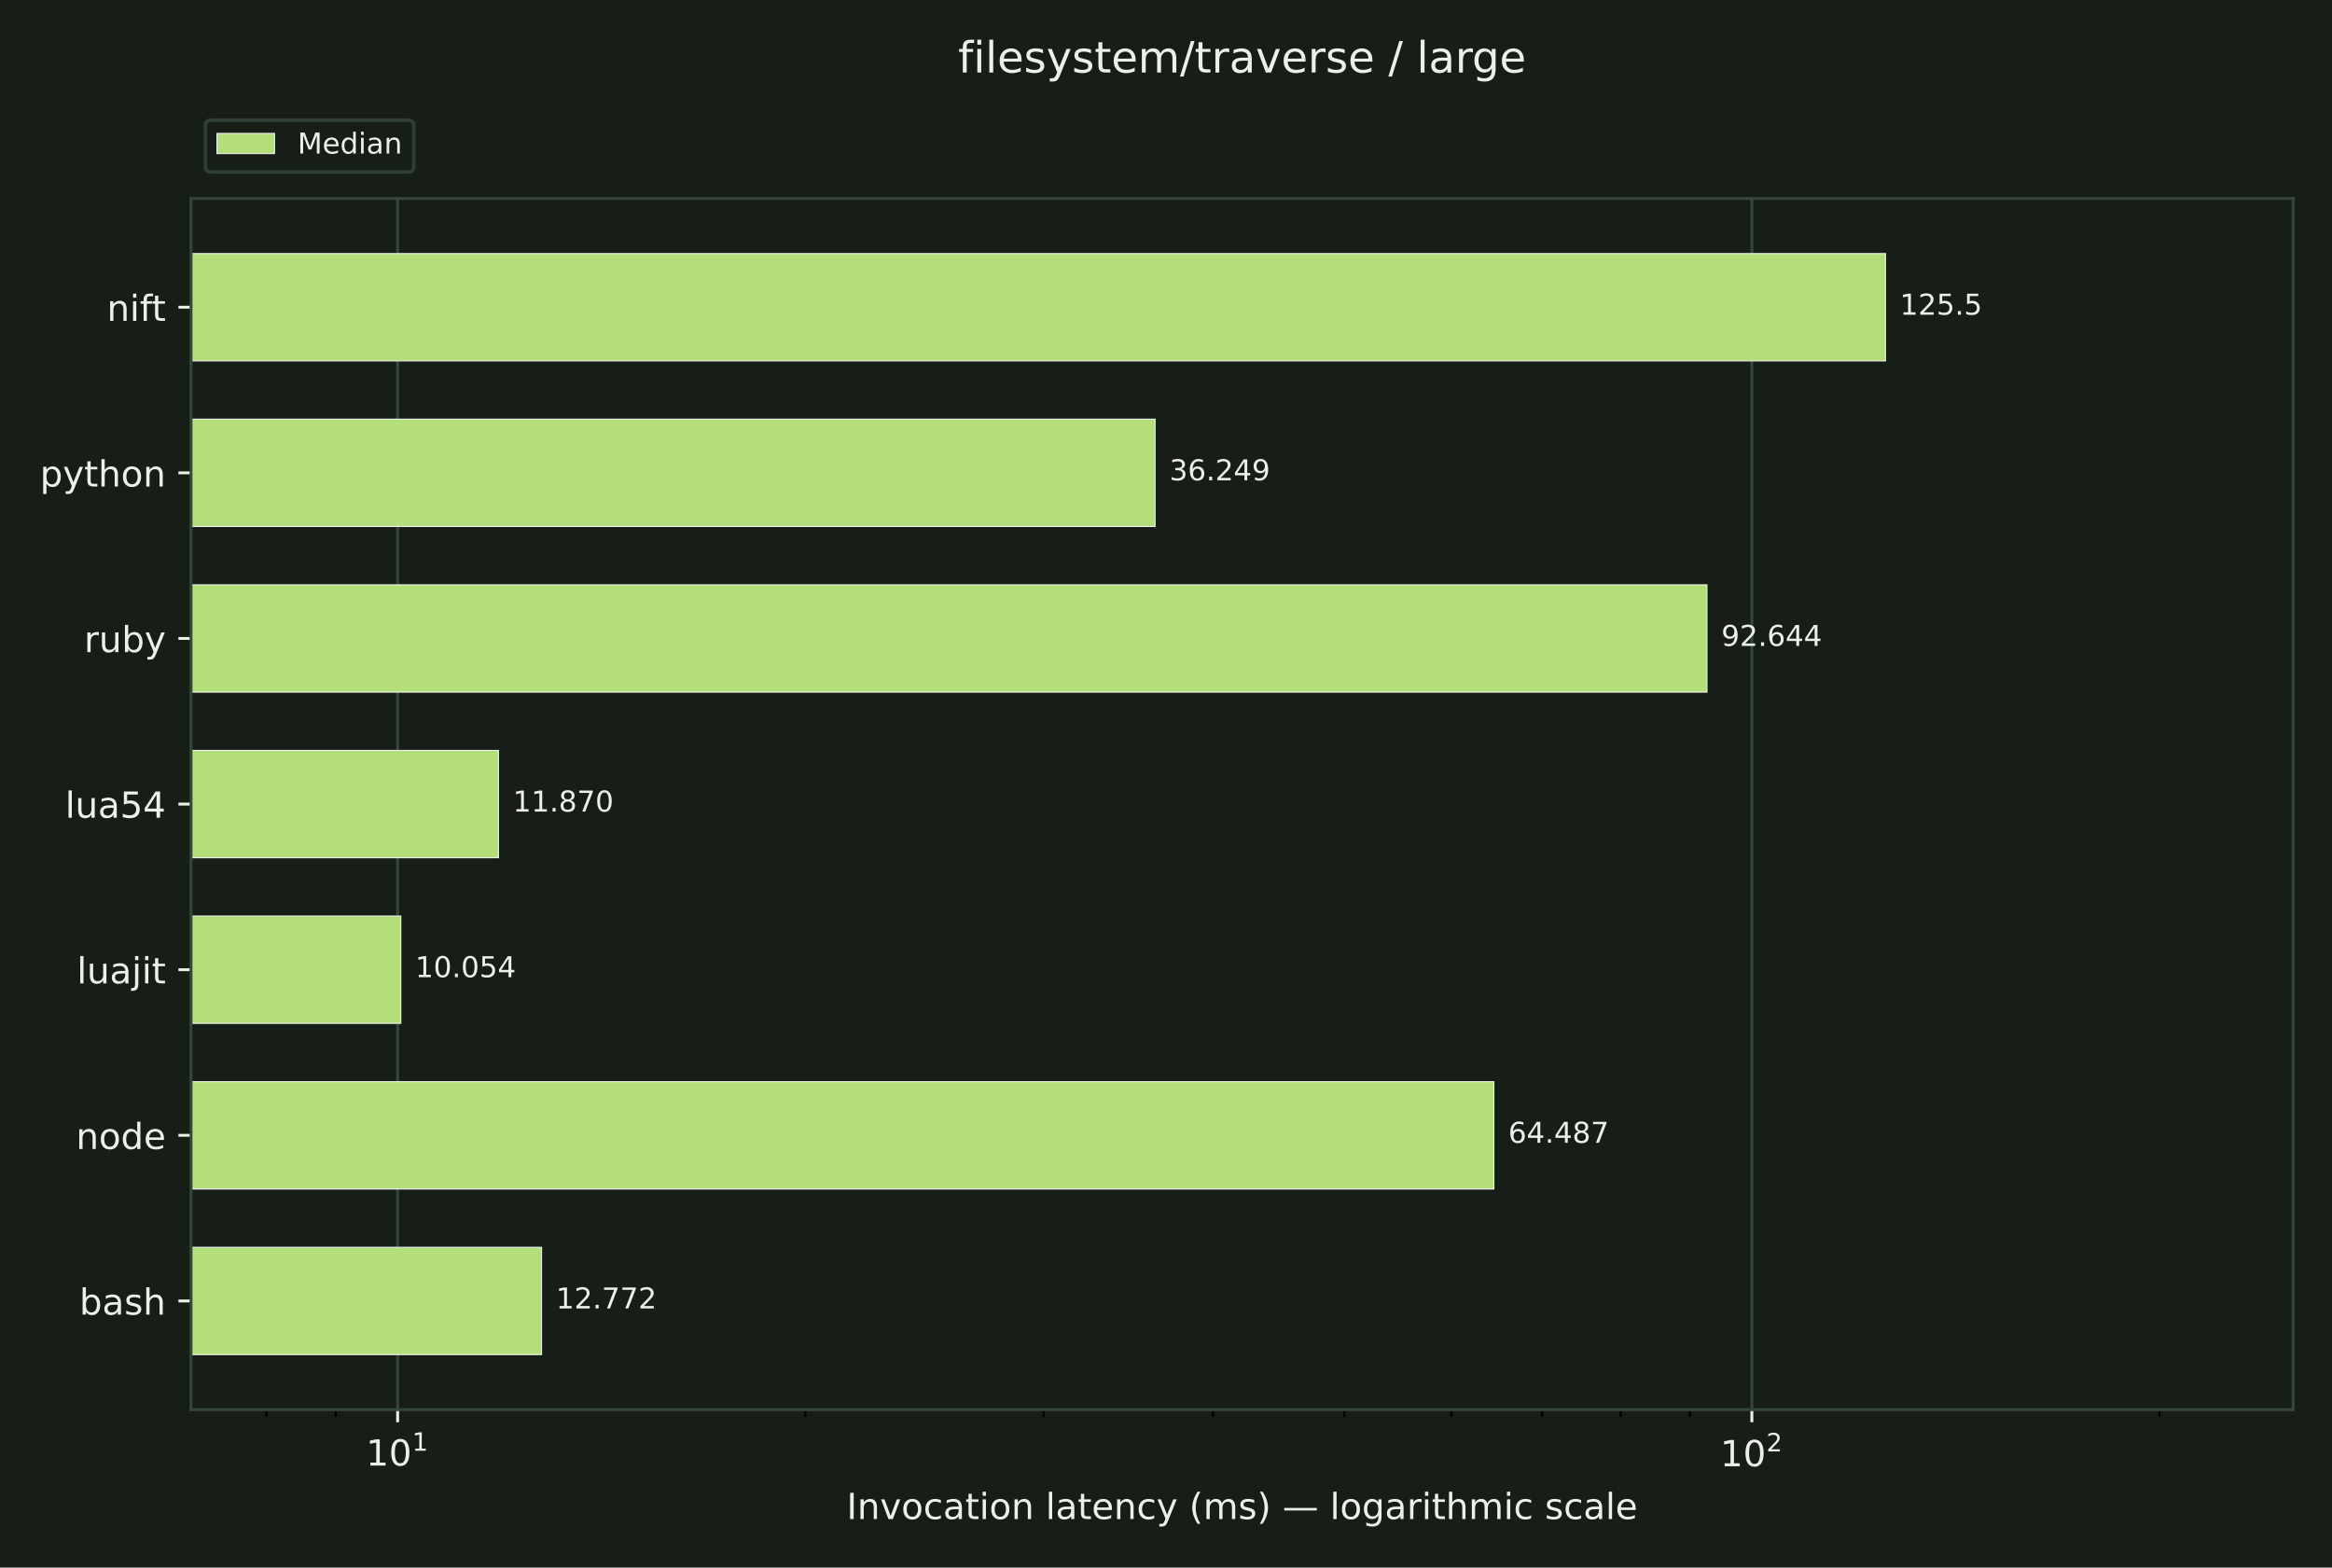
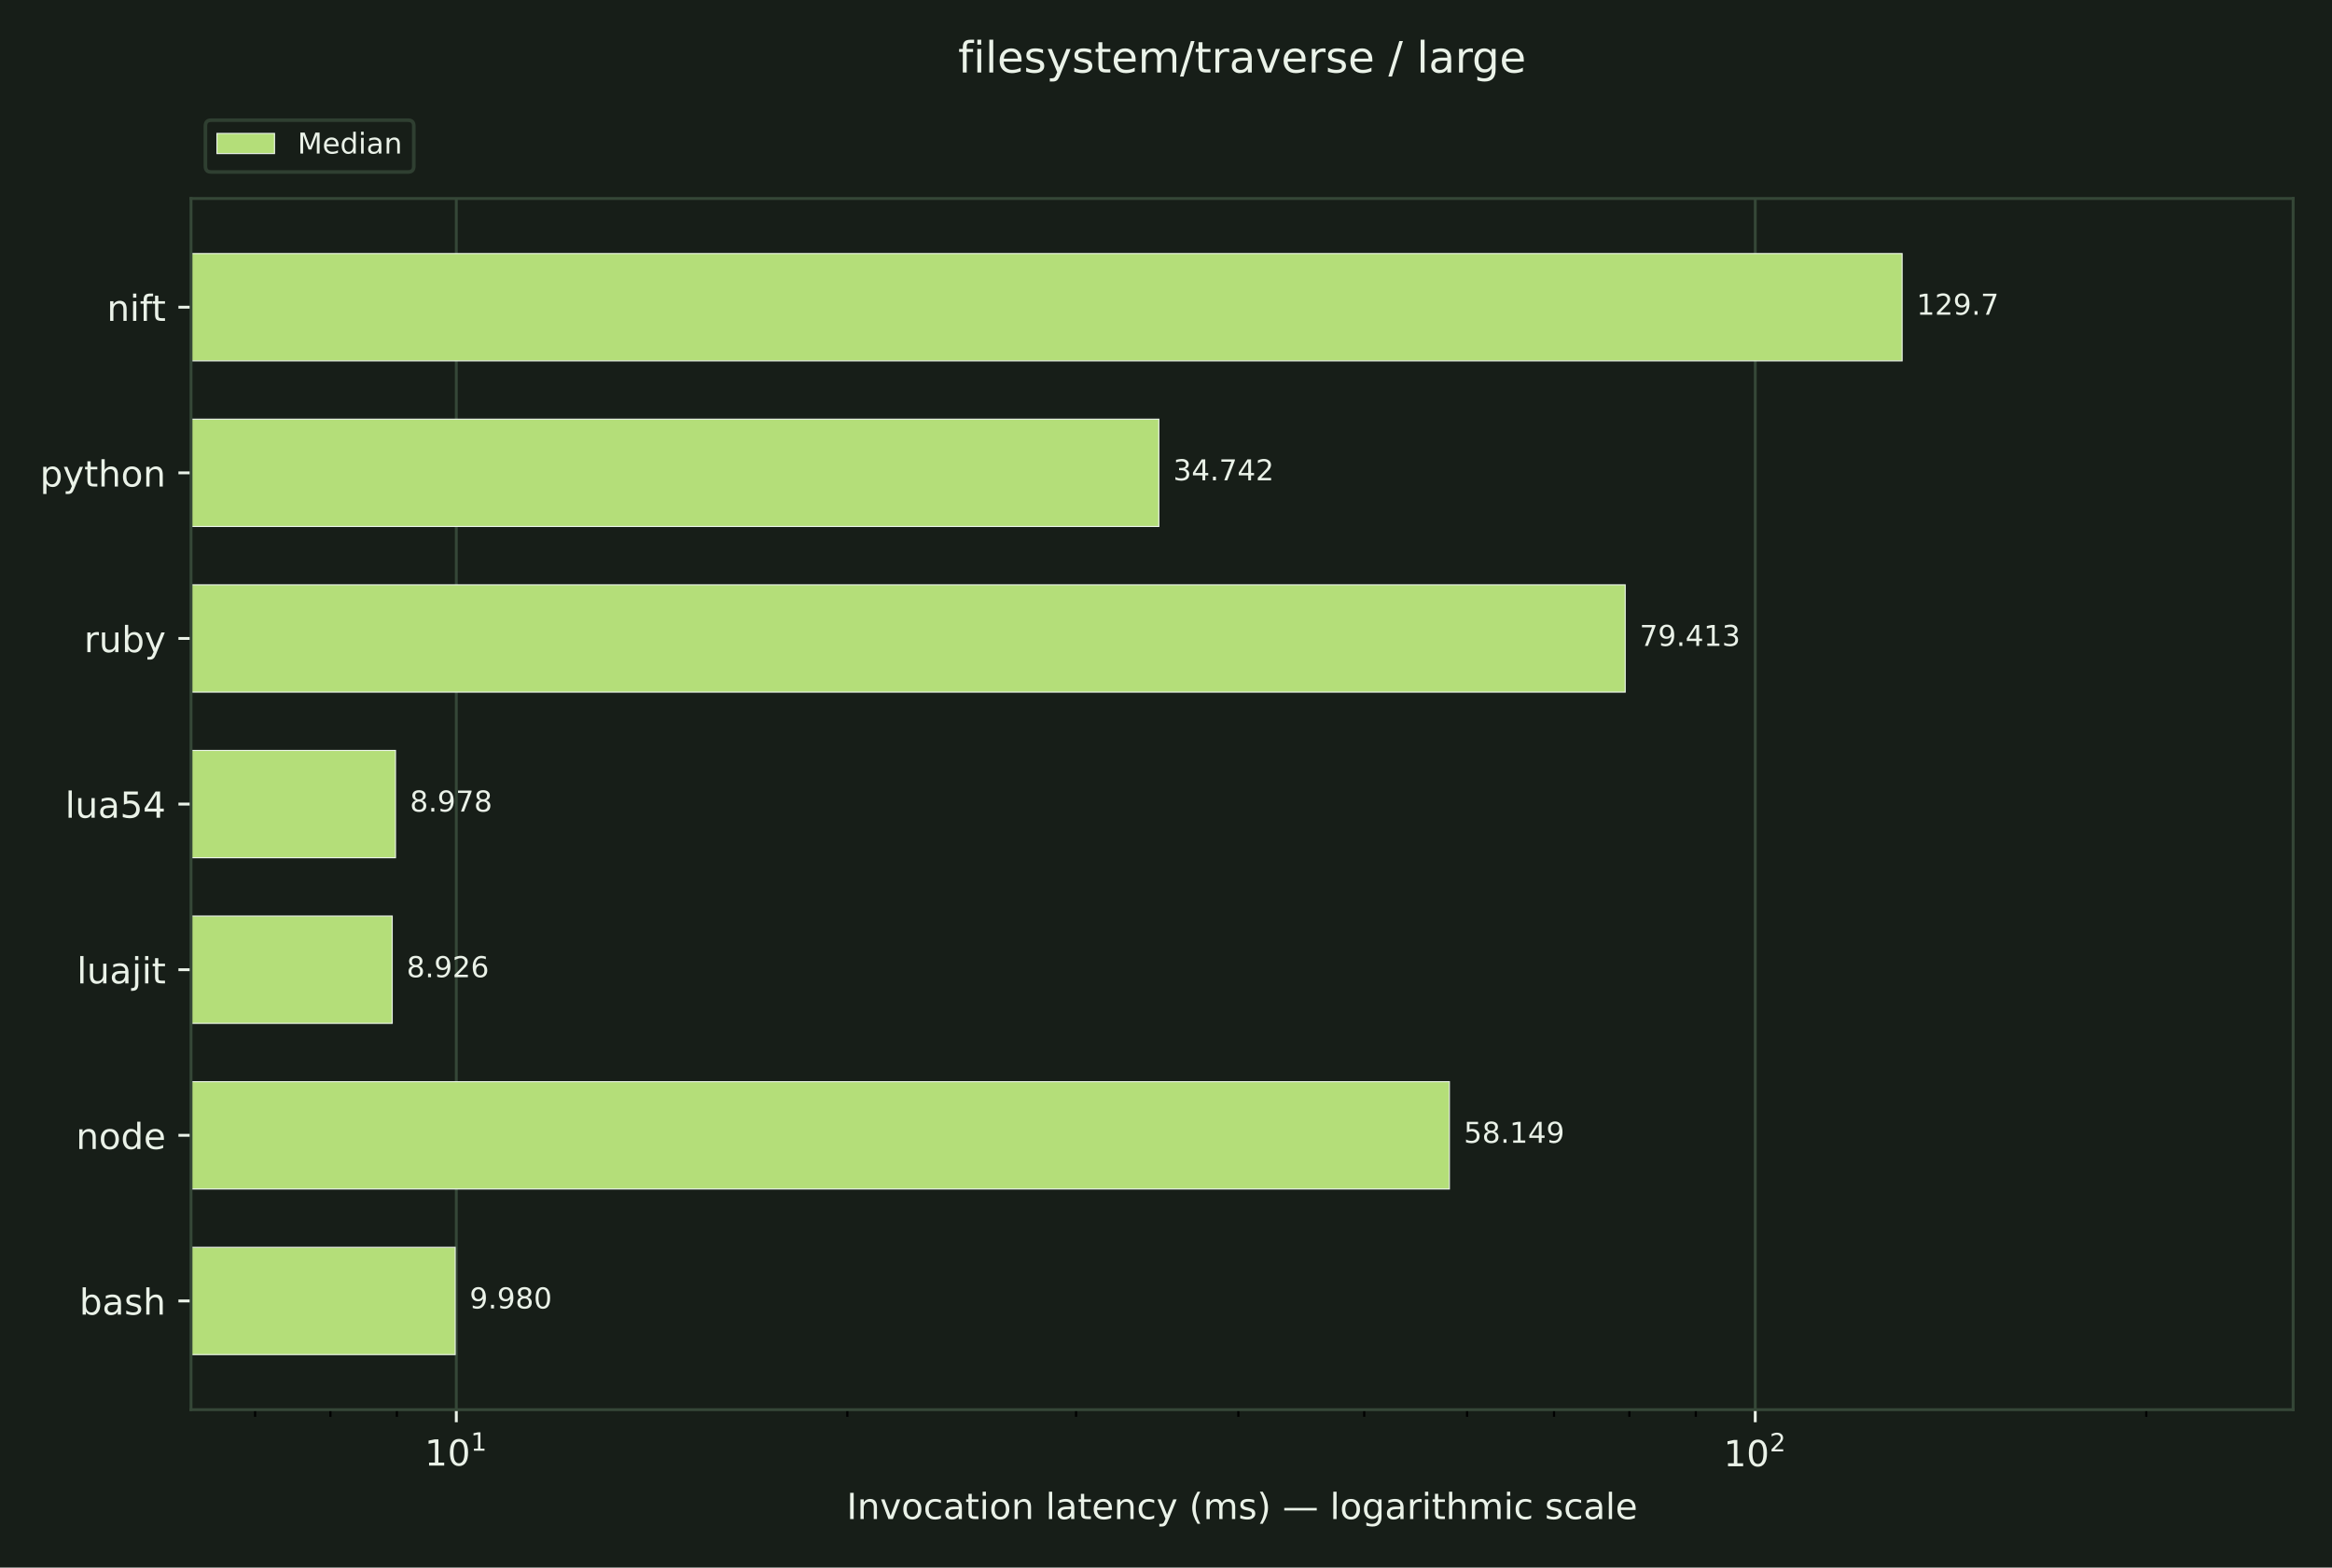
<svg xmlns="http://www.w3.org/2000/svg" xmlns:xlink="http://www.w3.org/1999/xlink" width="648pt" height="435.6pt" viewBox="0 0 648 435.6" version="1.1">
  <defs>
    <style type="text/css">*{stroke-linejoin: round; stroke-linecap: butt}</style>
  </defs>
  <g id="figure_1">
    <g id="patch_1">
      <path d="M 0 435.6  L 648 435.6  L 648 0  L 0 0  z " style="fill: #171e18" />
    </g>
    <g id="axes_1">
      <g id="patch_2">
        <path d="M 53.08 391.715  L 637.2 391.715  L 637.2 55.16  L 53.08 55.16  z " style="fill: #171e18" />
      </g>
      <g id="matplotlib.axis_1">
        <g id="xtick_1">
          <g id="line2d_1">
-             <path d="M 110.492 391.715  L 110.492 55.16  " clip-path="url(#p746bb4a10f)" style="fill: none; stroke: #354737; stroke-width: 0.8; stroke-linecap: square" />
+             <path d="M 126.795 391.715  L 126.795 55.16  " clip-path="url(#p746bb4a10f)" style="fill: none; stroke: #354737; stroke-width: 0.8; stroke-linecap: square" />
          </g>
          <g id="line2d_2">
            <defs>
              <path id="m59518d439b" d="M 0 0  L 0 3.5  " style="stroke: #eaf2e8; stroke-width: 0.8" />
            </defs>
            <g>
-               <use xlink:href="#m59518d439b" x="110.492" y="391.715" style="fill: #eaf2e8; stroke: #eaf2e8; stroke-width: 0.8" />
+               <use xlink:href="#m59518d439b" x="126.795" y="391.715" style="fill: #eaf2e8; stroke: #eaf2e8; stroke-width: 0.8" />
            </g>
          </g>
          <g id="text_1">
-             <g style="fill: #eaf2e8" transform="translate(101.6922 408.0153)">
+             <g style="fill: #eaf2e8" transform="translate(117.9948 408.0153)">
              <text>
                <tspan x="0" y="-0.762" style="font-size: 10px; font-family: 'DejaVu Sans'; fill: #eaf2e8">1</tspan>
                <tspan x="6.362" y="-0.762" style="font-size: 10px; font-family: 'DejaVu Sans'; fill: #eaf2e8">0</tspan>
                <tspan x="12.82" y="-4.892" style="font-size: 7px; font-family: 'DejaVu Sans'; fill: #eaf2e8">1</tspan>
              </text>
            </g>
          </g>
        </g>
        <g id="xtick_2">
          <g id="line2d_3">
-             <path d="M 486.797 391.715  L 486.797 55.16  " clip-path="url(#p746bb4a10f)" style="fill: none; stroke: #354737; stroke-width: 0.8; stroke-linecap: square" />
+             <path d="M 487.734 391.715  L 487.734 55.16  " clip-path="url(#p746bb4a10f)" style="fill: none; stroke: #354737; stroke-width: 0.8; stroke-linecap: square" />
          </g>
          <g id="line2d_4">
            <g>
-               <use xlink:href="#m59518d439b" x="486.797" y="391.715" style="fill: #eaf2e8; stroke: #eaf2e8; stroke-width: 0.8" />
+               <use xlink:href="#m59518d439b" x="487.734" y="391.715" style="fill: #eaf2e8; stroke: #eaf2e8; stroke-width: 0.8" />
            </g>
          </g>
          <g id="text_2">
-             <g style="fill: #eaf2e8" transform="translate(477.9972 408.1153)">
+             <g style="fill: #eaf2e8" transform="translate(478.9336 408.1153)">
              <text>
                <tspan x="0" y="-0.675" style="font-size: 10px; font-family: 'DejaVu Sans'; fill: #eaf2e8">1</tspan>
                <tspan x="6.362" y="-0.675" style="font-size: 10px; font-family: 'DejaVu Sans'; fill: #eaf2e8">0</tspan>
                <tspan x="12.82" y="-4.805" style="font-size: 7px; font-family: 'DejaVu Sans'; fill: #eaf2e8">2</tspan>
              </text>
            </g>
          </g>
        </g>
        <g id="xtick_3">
          <g id="line2d_5">
            <defs>
              <path id="m1d4f00b2ae" d="M 0 0  L 0 2  " style="stroke: #000000; stroke-width: 0.6" />
            </defs>
            <g>
-               <use xlink:href="#m1d4f00b2ae" x="74.024" y="391.715" style="stroke: #000000; stroke-width: 0.6" />
+               <use xlink:href="#m1d4f00b2ae" x="70.885" y="391.715" style="stroke: #000000; stroke-width: 0.6" />
            </g>
          </g>
        </g>
        <g id="xtick_4">
          <g id="line2d_6">
            <g>
-               <use xlink:href="#m1d4f00b2ae" x="93.273" y="391.715" style="stroke: #000000; stroke-width: 0.6" />
+               <use xlink:href="#m1d4f00b2ae" x="91.816" y="391.715" style="stroke: #000000; stroke-width: 0.6" />
            </g>
          </g>
        </g>
        <g id="xtick_5">
          <g id="line2d_7">
            <g>
-               <use xlink:href="#m1d4f00b2ae" x="223.771" y="391.715" style="stroke: #000000; stroke-width: 0.6" />
+               <use xlink:href="#m1d4f00b2ae" x="110.279" y="391.715" style="stroke: #000000; stroke-width: 0.6" />
            </g>
          </g>
        </g>
        <g id="xtick_6">
          <g id="line2d_8">
            <g>
-               <use xlink:href="#m1d4f00b2ae" x="290.035" y="391.715" style="stroke: #000000; stroke-width: 0.6" />
+               <use xlink:href="#m1d4f00b2ae" x="235.448" y="391.715" style="stroke: #000000; stroke-width: 0.6" />
            </g>
          </g>
        </g>
        <g id="xtick_7">
          <g id="line2d_9">
            <g>
-               <use xlink:href="#m1d4f00b2ae" x="337.05" y="391.715" style="stroke: #000000; stroke-width: 0.6" />
+               <use xlink:href="#m1d4f00b2ae" x="299.006" y="391.715" style="stroke: #000000; stroke-width: 0.6" />
            </g>
          </g>
        </g>
        <g id="xtick_8">
          <g id="line2d_10">
            <g>
-               <use xlink:href="#m1d4f00b2ae" x="373.518" y="391.715" style="stroke: #000000; stroke-width: 0.6" />
+               <use xlink:href="#m1d4f00b2ae" x="344.102" y="391.715" style="stroke: #000000; stroke-width: 0.6" />
            </g>
          </g>
        </g>
        <g id="xtick_9">
          <g id="line2d_11">
            <g>
-               <use xlink:href="#m1d4f00b2ae" x="403.314" y="391.715" style="stroke: #000000; stroke-width: 0.6" />
+               <use xlink:href="#m1d4f00b2ae" x="379.08" y="391.715" style="stroke: #000000; stroke-width: 0.6" />
            </g>
          </g>
        </g>
        <g id="xtick_10">
          <g id="line2d_12">
            <g>
-               <use xlink:href="#m1d4f00b2ae" x="428.507" y="391.715" style="stroke: #000000; stroke-width: 0.6" />
+               <use xlink:href="#m1d4f00b2ae" x="407.66" y="391.715" style="stroke: #000000; stroke-width: 0.6" />
            </g>
          </g>
        </g>
        <g id="xtick_11">
          <g id="line2d_13">
            <g>
-               <use xlink:href="#m1d4f00b2ae" x="450.33" y="391.715" style="stroke: #000000; stroke-width: 0.6" />
+               <use xlink:href="#m1d4f00b2ae" x="431.823" y="391.715" style="stroke: #000000; stroke-width: 0.6" />
            </g>
          </g>
        </g>
        <g id="xtick_12">
          <g id="line2d_14">
            <g>
-               <use xlink:href="#m1d4f00b2ae" x="469.578" y="391.715" style="stroke: #000000; stroke-width: 0.6" />
+               <use xlink:href="#m1d4f00b2ae" x="452.755" y="391.715" style="stroke: #000000; stroke-width: 0.6" />
            </g>
          </g>
        </g>
        <g id="xtick_13">
          <g id="line2d_15">
            <g>
-               <use xlink:href="#m1d4f00b2ae" x="600.076" y="391.715" style="stroke: #000000; stroke-width: 0.6" />
+               <use xlink:href="#m1d4f00b2ae" x="471.218" y="391.715" style="stroke: #000000; stroke-width: 0.6" />
+             </g>
+           </g>
+         </g>
+         <g id="xtick_14">
+           <g id="line2d_16">
+             <g>
+               <use xlink:href="#m1d4f00b2ae" x="596.387" y="391.715" style="stroke: #000000; stroke-width: 0.6" />
            </g>
          </g>
        </g>
        <g id="text_3">
          <text style="font-size: 10px; font-family: 'DejaVu Sans'; text-anchor: middle; fill: #eaf2e8" x="345.14" y="422.116" transform="rotate(-0 345.14 422.1161)">Invocation latency (ms) — logarithmic scale</text>
        </g>
      </g>
      <g id="matplotlib.axis_2">
        <g id="ytick_1">
-           <g id="line2d_16">
+           <g id="line2d_17">
            <defs>
              <path id="mf8918c31de" d="M 0 0  L -3.5 0  " style="stroke: #eaf2e8; stroke-width: 0.8" />
            </defs>
            <g>
              <use xlink:href="#mf8918c31de" x="53.08" y="85.369" style="fill: #eaf2e8; stroke: #eaf2e8; stroke-width: 0.8" />
            </g>
          </g>
          <g id="text_4">
            <text style="font-size: 10px; font-family: 'DejaVu Sans'; text-anchor: end; fill: #eaf2e8" x="46.08" y="89.169" transform="rotate(-0 46.08 89.16857)">nift</text>
          </g>
        </g>
        <g id="ytick_2">
-           <g id="line2d_17">
+           <g id="line2d_18">
            <g>
              <use xlink:href="#mf8918c31de" x="53.08" y="131.392" style="fill: #eaf2e8; stroke: #eaf2e8; stroke-width: 0.8" />
            </g>
          </g>
          <g id="text_5">
            <text style="font-size: 10px; font-family: 'DejaVu Sans'; text-anchor: end; fill: #eaf2e8" x="46.08" y="135.191" transform="rotate(-0 46.08 135.1913)">python</text>
          </g>
        </g>
        <g id="ytick_3">
-           <g id="line2d_18">
+           <g id="line2d_19">
            <g>
              <use xlink:href="#mf8918c31de" x="53.08" y="177.415" style="fill: #eaf2e8; stroke: #eaf2e8; stroke-width: 0.8" />
            </g>
          </g>
          <g id="text_6">
            <text style="font-size: 10px; font-family: 'DejaVu Sans'; text-anchor: end; fill: #eaf2e8" x="46.08" y="181.214" transform="rotate(-0 46.08 181.2141)">ruby</text>
          </g>
        </g>
        <g id="ytick_4">
-           <g id="line2d_19">
+           <g id="line2d_20">
            <g>
              <use xlink:href="#mf8918c31de" x="53.08" y="223.438" style="fill: #eaf2e8; stroke: #eaf2e8; stroke-width: 0.8" />
            </g>
          </g>
          <g id="text_7">
            <text style="font-size: 10px; font-family: 'DejaVu Sans'; text-anchor: end; fill: #eaf2e8" x="46.08" y="227.237" transform="rotate(-0 46.08 227.2369)">lua54</text>
          </g>
        </g>
        <g id="ytick_5">
-           <g id="line2d_20">
+           <g id="line2d_21">
            <g>
              <use xlink:href="#mf8918c31de" x="53.08" y="269.46" style="fill: #eaf2e8; stroke: #eaf2e8; stroke-width: 0.8" />
            </g>
          </g>
          <g id="text_8">
            <text style="font-size: 10px; font-family: 'DejaVu Sans'; text-anchor: end; fill: #eaf2e8" x="46.08" y="273.26" transform="rotate(-0 46.08 273.2596)">luajit</text>
          </g>
        </g>
        <g id="ytick_6">
-           <g id="line2d_21">
+           <g id="line2d_22">
            <g>
              <use xlink:href="#mf8918c31de" x="53.08" y="315.483" style="fill: #eaf2e8; stroke: #eaf2e8; stroke-width: 0.8" />
            </g>
          </g>
          <g id="text_9">
            <text style="font-size: 10px; font-family: 'DejaVu Sans'; text-anchor: end; fill: #eaf2e8" x="46.08" y="319.282" transform="rotate(-0 46.08 319.2824)">node</text>
          </g>
        </g>
        <g id="ytick_7">
-           <g id="line2d_22">
+           <g id="line2d_23">
            <g>
              <use xlink:href="#mf8918c31de" x="53.08" y="361.506" style="fill: #eaf2e8; stroke: #eaf2e8; stroke-width: 0.8" />
            </g>
          </g>
          <g id="text_10">
            <text style="font-size: 10px; font-family: 'DejaVu Sans'; text-anchor: end; fill: #eaf2e8" x="46.08" y="365.305" transform="rotate(-0 46.08 365.3052)">bash</text>
          </g>
        </g>
      </g>
      <g id="patch_3">
-         <path d="M -376570.848 70.458  L 523.921 70.458  L 523.921 100.281  L -376570.848 100.281  z " clip-path="url(#p746bb4a10f)" style="fill: #b4de79; stroke: #eaf2e8; stroke-width: 0.3; stroke-linejoin: miter" />
+         <path d="M -361172.935 70.458  L 528.547 70.458  L 528.547 100.281  L -361172.935 100.281  z " clip-path="url(#p746bb4a10f)" style="fill: #b4de79; stroke: #eaf2e8; stroke-width: 0.3; stroke-linejoin: miter" />
      </g>
      <g id="patch_4">
-         <path d="M -376570.848 116.481  L 320.957 116.481  L 320.957 146.303  L -376570.848 146.303  z " clip-path="url(#p746bb4a10f)" style="fill: #b4de79; stroke: #eaf2e8; stroke-width: 0.3; stroke-linejoin: miter" />
+         <path d="M -361172.935 116.481  L 322.009 116.481  L 322.009 146.303  L -361172.935 146.303  z " clip-path="url(#p746bb4a10f)" style="fill: #b4de79; stroke: #eaf2e8; stroke-width: 0.3; stroke-linejoin: miter" />
      </g>
      <g id="patch_5">
-         <path d="M -376570.848 162.504  L 474.31 162.504  L 474.31 192.326  L -376570.848 192.326  z " clip-path="url(#p746bb4a10f)" style="fill: #b4de79; stroke: #eaf2e8; stroke-width: 0.3; stroke-linejoin: miter" />
+         <path d="M -361172.935 162.504  L 451.6 162.504  L 451.6 192.326  L -361172.935 192.326  z " clip-path="url(#p746bb4a10f)" style="fill: #b4de79; stroke: #eaf2e8; stroke-width: 0.3; stroke-linejoin: miter" />
      </g>
      <g id="patch_6">
-         <path d="M -376570.848 208.526  L 138.511 208.526  L 138.511 238.349  L -376570.848 238.349  z " clip-path="url(#p746bb4a10f)" style="fill: #b4de79; stroke: #eaf2e8; stroke-width: 0.3; stroke-linejoin: miter" />
+         <path d="M -361172.935 208.526  L 109.899 208.526  L 109.899 238.349  L -361172.935 238.349  z " clip-path="url(#p746bb4a10f)" style="fill: #b4de79; stroke: #eaf2e8; stroke-width: 0.3; stroke-linejoin: miter" />
      </g>
      <g id="patch_7">
-         <path d="M -376570.848 254.549  L 111.37 254.549  L 111.37 284.372  L -376570.848 284.372  z " clip-path="url(#p746bb4a10f)" style="fill: #b4de79; stroke: #eaf2e8; stroke-width: 0.3; stroke-linejoin: miter" />
+         <path d="M -361172.935 254.549  L 108.99 254.549  L 108.99 284.372  L -361172.935 284.372  z " clip-path="url(#p746bb4a10f)" style="fill: #b4de79; stroke: #eaf2e8; stroke-width: 0.3; stroke-linejoin: miter" />
      </g>
      <g id="patch_8">
-         <path d="M -376570.848 300.572  L 415.102 300.572  L 415.102 330.395  L -376570.848 330.395  z " clip-path="url(#p746bb4a10f)" style="fill: #b4de79; stroke: #eaf2e8; stroke-width: 0.3; stroke-linejoin: miter" />
+         <path d="M -361172.935 300.572  L 402.747 300.572  L 402.747 330.395  L -361172.935 330.395  z " clip-path="url(#p746bb4a10f)" style="fill: #b4de79; stroke: #eaf2e8; stroke-width: 0.3; stroke-linejoin: miter" />
      </g>
      <g id="patch_9">
-         <path d="M -376570.848 346.595  L 150.478 346.595  L 150.478 376.417  L -376570.848 376.417  z " clip-path="url(#p746bb4a10f)" style="fill: #b4de79; stroke: #eaf2e8; stroke-width: 0.3; stroke-linejoin: miter" />
+         <path d="M -361172.935 346.595  L 126.487 346.595  L 126.487 376.417  L -361172.935 376.417  z " clip-path="url(#p746bb4a10f)" style="fill: #b4de79; stroke: #eaf2e8; stroke-width: 0.3; stroke-linejoin: miter" />
      </g>
      <g id="patch_10">
        <path d="M 53.08 391.715  L 53.08 55.16  " style="fill: none; stroke: #354737; stroke-width: 0.8; stroke-linejoin: miter; stroke-linecap: square" />
      </g>
      <g id="patch_11">
        <path d="M 637.2 391.715  L 637.2 55.16  " style="fill: none; stroke: #354737; stroke-width: 0.8; stroke-linejoin: miter; stroke-linecap: square" />
      </g>
      <g id="patch_12">
        <path d="M 53.08 391.715  L 637.2 391.715  " style="fill: none; stroke: #354737; stroke-width: 0.8; stroke-linejoin: miter; stroke-linecap: square" />
      </g>
      <g id="patch_13">
        <path d="M 53.08 55.16  L 637.2 55.16  " style="fill: none; stroke: #354737; stroke-width: 0.8; stroke-linejoin: miter; stroke-linecap: square" />
      </g>
      <g id="text_11">
-         <text style="font-size: 8px; font-family: 'DejaVu Sans'; text-anchor: start; fill: #eaf2e8" x="527.921" y="87.447" transform="rotate(-0 527.9209 87.44747)">125.5</text>
+         <text style="font-size: 8px; font-family: 'DejaVu Sans'; text-anchor: start; fill: #eaf2e8" x="532.547" y="87.447" transform="rotate(-0 532.5466 87.44747)">129.7</text>
      </g>
      <g id="text_12">
-         <text style="font-size: 8px; font-family: 'DejaVu Sans'; text-anchor: start; fill: #eaf2e8" x="324.957" y="133.47" transform="rotate(-0 324.957 133.4702)">36.249</text>
+         <text style="font-size: 8px; font-family: 'DejaVu Sans'; text-anchor: start; fill: #eaf2e8" x="326.009" y="133.47" transform="rotate(-0 326.0092 133.4702)">34.742</text>
      </g>
      <g id="text_13">
-         <text style="font-size: 8px; font-family: 'DejaVu Sans'; text-anchor: start; fill: #eaf2e8" x="478.31" y="179.493" transform="rotate(-0 478.31 179.493)">92.644</text>
+         <text style="font-size: 8px; font-family: 'DejaVu Sans'; text-anchor: start; fill: #eaf2e8" x="455.6" y="179.493" transform="rotate(-0 455.6002 179.493)">79.413</text>
      </g>
      <g id="text_14">
-         <text style="font-size: 8px; font-family: 'DejaVu Sans'; text-anchor: start; fill: #eaf2e8" x="142.511" y="225.516" transform="rotate(-0 142.5114 225.5158)">11.870</text>
+         <text style="font-size: 8px; font-family: 'DejaVu Sans'; text-anchor: start; fill: #eaf2e8" x="113.899" y="225.516" transform="rotate(-0 113.8991 225.5158)">8.978</text>
      </g>
      <g id="text_15">
-         <text style="font-size: 8px; font-family: 'DejaVu Sans'; text-anchor: start; fill: #eaf2e8" x="115.37" y="271.539" transform="rotate(-0 115.3704 271.5386)">10.054</text>
+         <text style="font-size: 8px; font-family: 'DejaVu Sans'; text-anchor: start; fill: #eaf2e8" x="112.99" y="271.539" transform="rotate(-0 112.9901 271.5386)">8.926</text>
      </g>
      <g id="text_16">
-         <text style="font-size: 8px; font-family: 'DejaVu Sans'; text-anchor: start; fill: #eaf2e8" x="419.102" y="317.561" transform="rotate(-0 419.1016 317.5613)">64.487</text>
+         <text style="font-size: 8px; font-family: 'DejaVu Sans'; text-anchor: start; fill: #eaf2e8" x="406.747" y="317.561" transform="rotate(-0 406.7469 317.5613)">58.149</text>
      </g>
      <g id="text_17">
-         <text style="font-size: 8px; font-family: 'DejaVu Sans'; text-anchor: start; fill: #eaf2e8" x="154.478" y="363.584" transform="rotate(-0 154.478 363.5841)">12.772</text>
+         <text style="font-size: 8px; font-family: 'DejaVu Sans'; text-anchor: start; fill: #eaf2e8" x="130.487" y="363.584" transform="rotate(-0 130.4872 363.5841)">9.980</text>
      </g>
      <g id="text_18">
        <text style="font-size: 12px; font-family: 'DejaVu Sans'; text-anchor: middle; fill: #eaf2e8" x="345.14" y="20.16" transform="rotate(-0 345.14 20.16)">filesystem/traverse / large</text>
      </g>
      <g id="legend_1">
        <g id="patch_14">
          <path d="M 58.68 47.794  L 113.379 47.794  Q 114.979 47.794 114.979 46.194  L 114.979 34.994  Q 114.979 33.394 113.379 33.394  L 58.68 33.394  Q 57.08 33.394 57.08 34.994  L 57.08 46.194  Q 57.08 47.794 58.68 47.794  z " style="fill: #171e18; opacity: 0.8; stroke: #354737; stroke-linejoin: miter" />
        </g>
        <g id="patch_15">
          <path d="M 60.28 42.673  L 76.28 42.673  L 76.28 37.073  L 60.28 37.073  z " style="fill: #b4de79; stroke: #eaf2e8; stroke-width: 0.3; stroke-linejoin: miter" />
        </g>
        <g id="text_19">
          <text style="font-size: 8px; font-family: 'DejaVu Sans'; text-anchor: start; fill: #eaf2e8" x="82.68" y="42.673" transform="rotate(-0 82.68 42.67257)">Median</text>
        </g>
      </g>
    </g>
  </g>
  <defs>
    <clipPath id="p746bb4a10f">
      <rect x="53.08" y="55.16" width="584.12" height="336.555" />
    </clipPath>
  </defs>
</svg>
